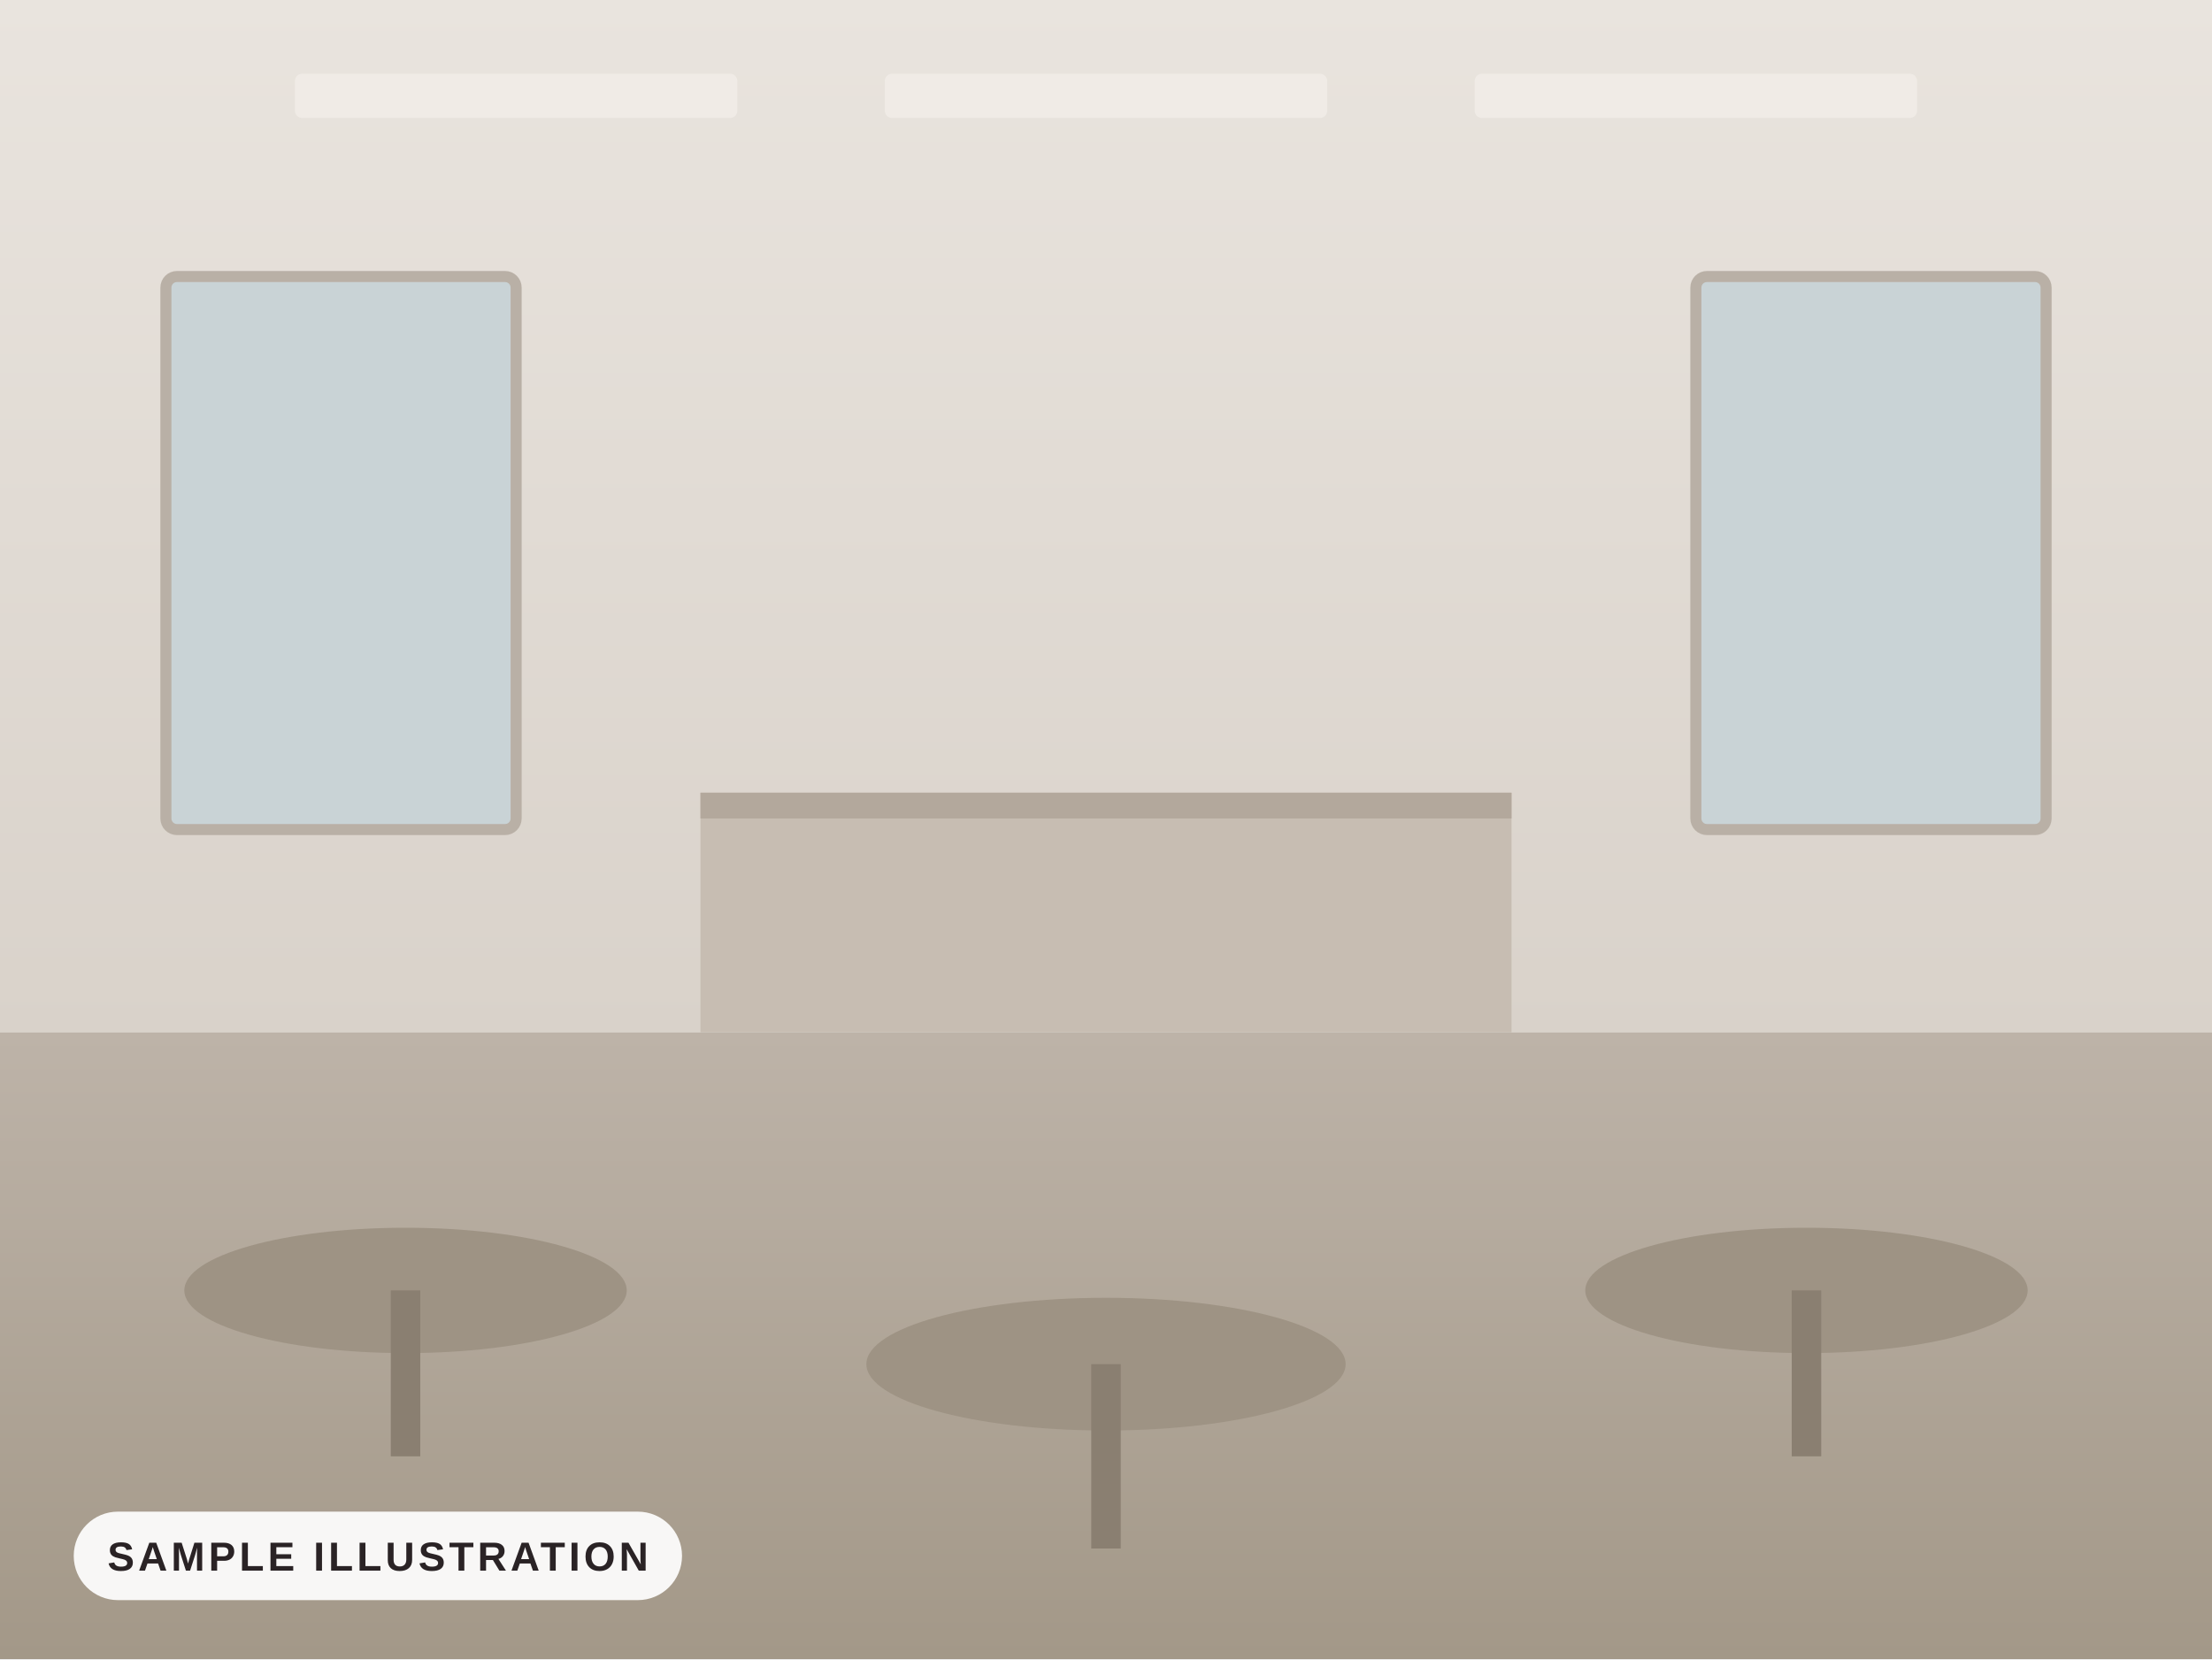
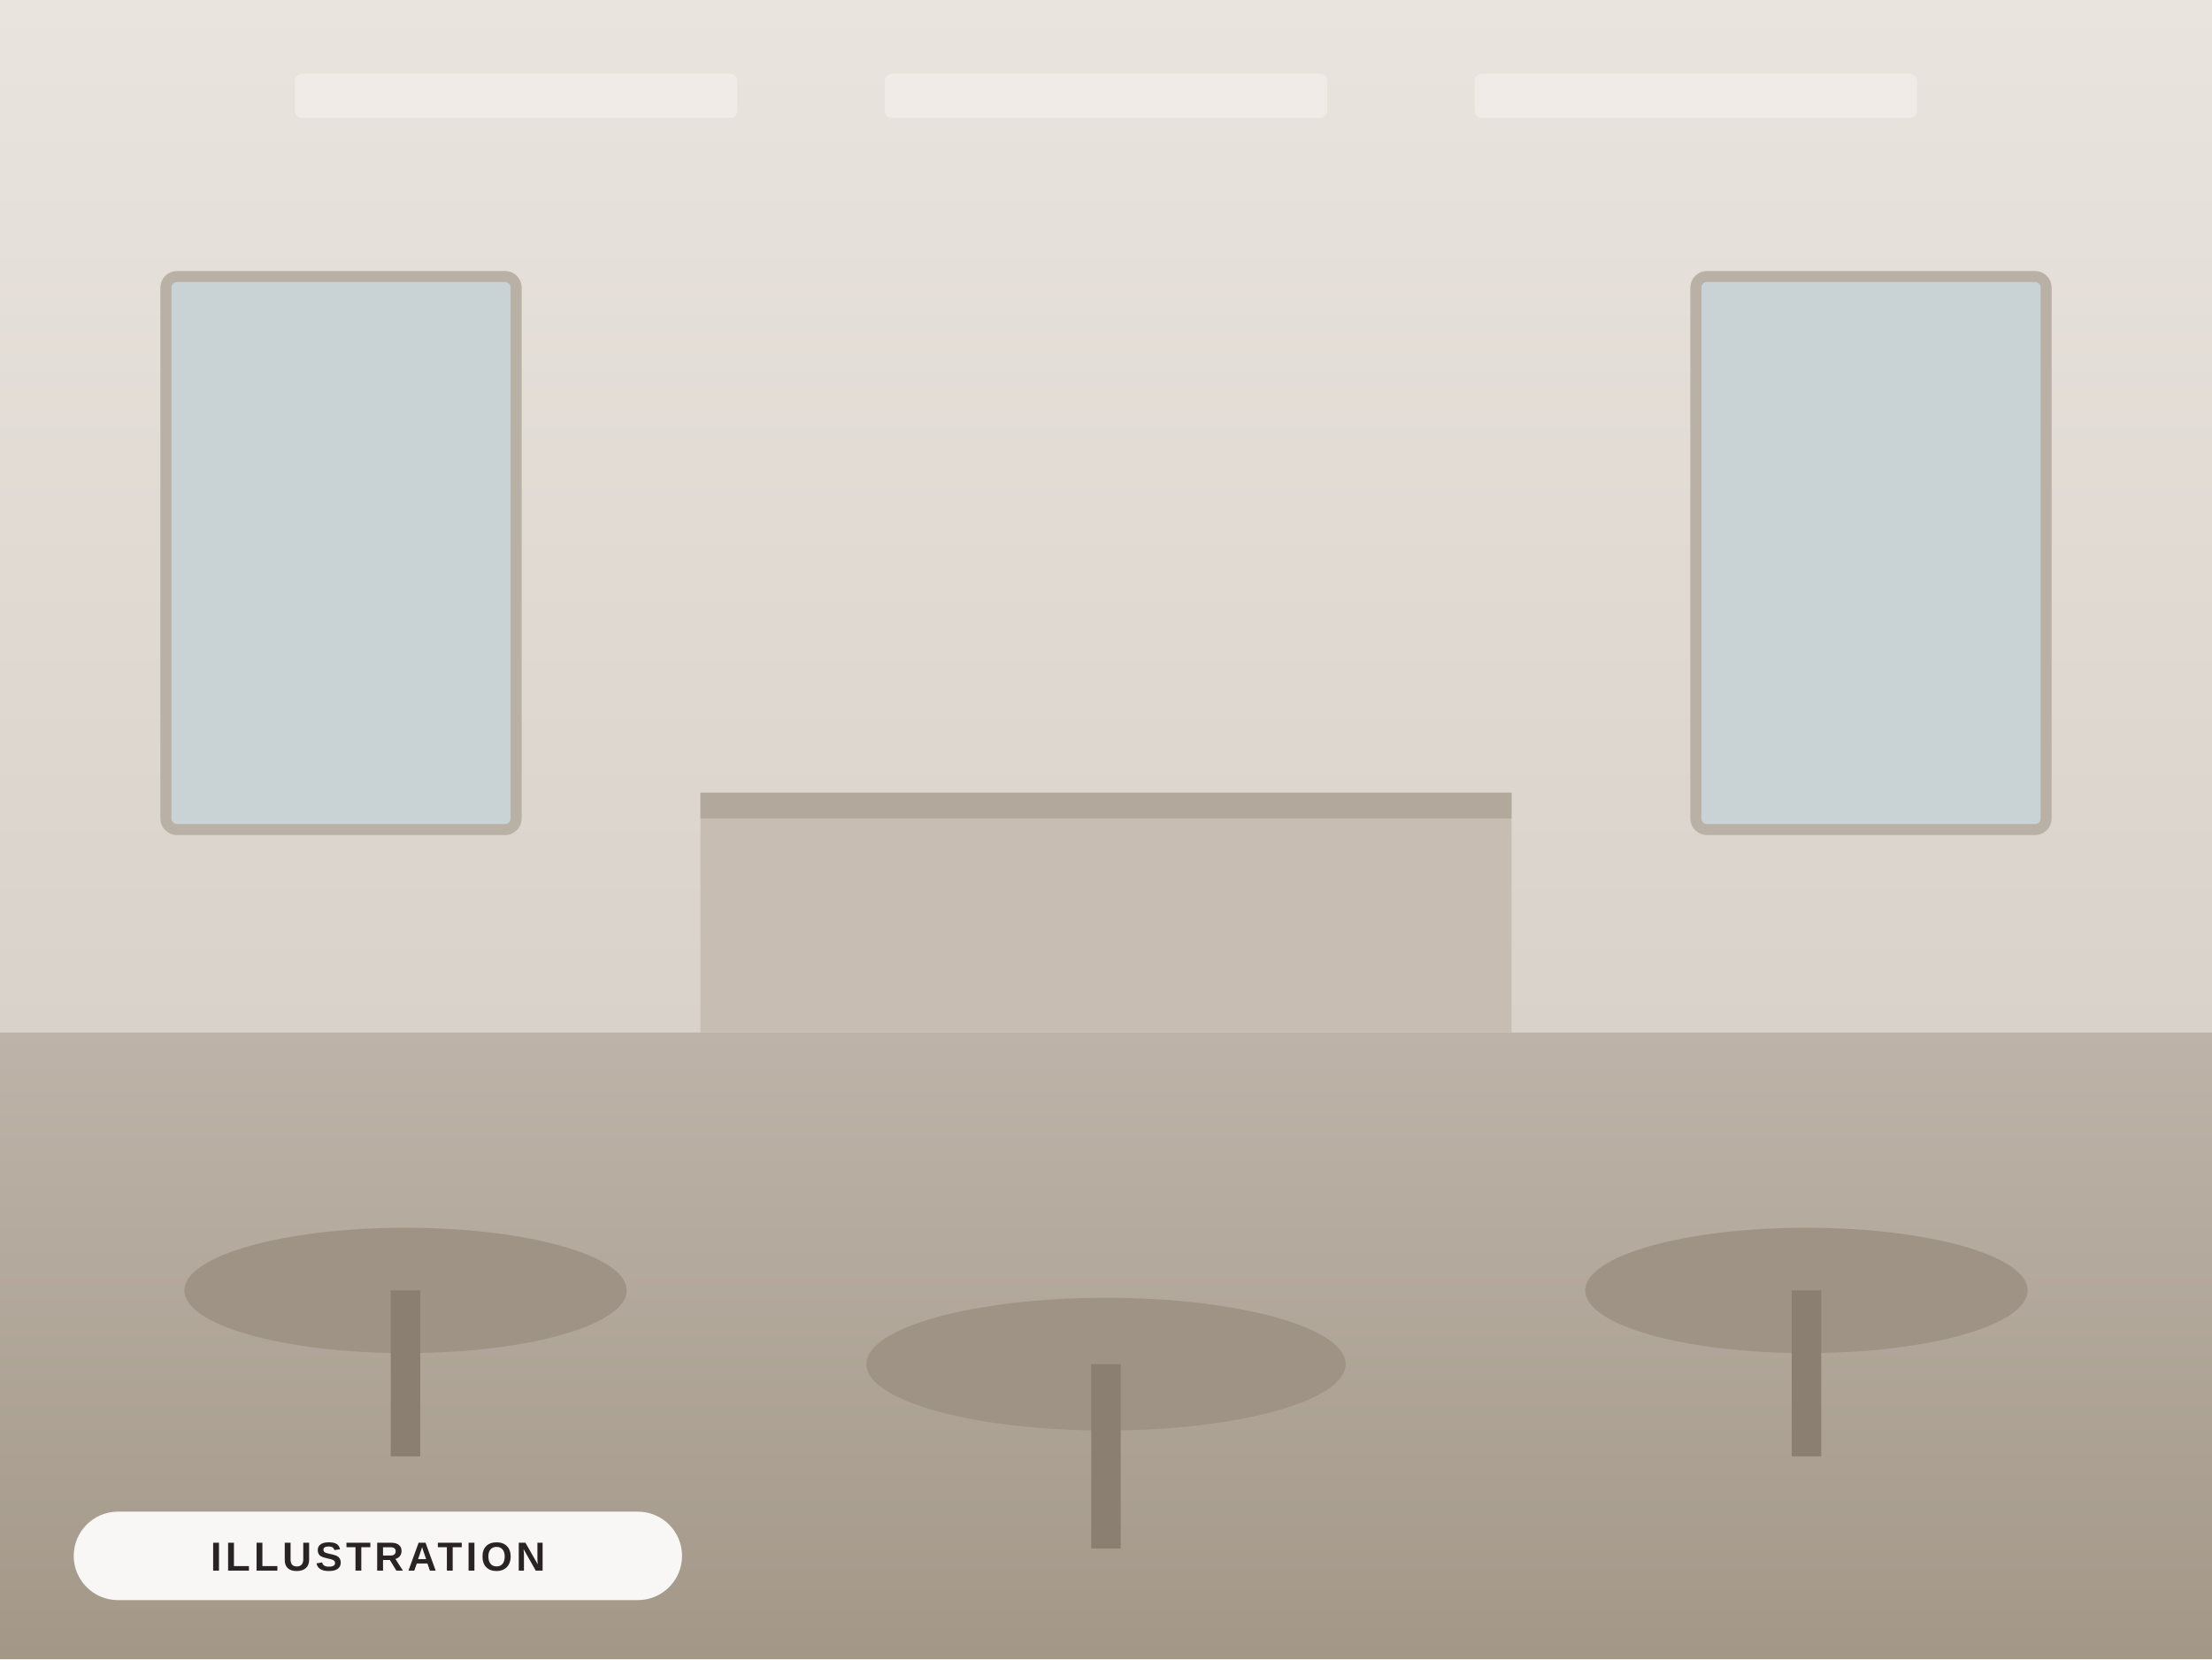
<svg xmlns="http://www.w3.org/2000/svg" viewBox="0 0 1200 900" role="img" aria-label="Sample illustration: an empty function hall">
  <defs>
    <linearGradient id="wall" x1="0" y1="0" x2="0" y2="1">
      <stop offset="0" stop-color="#E9E4DE" />
      <stop offset="1" stop-color="#D9D2CA" />
    </linearGradient>
    <linearGradient id="floor" x1="0" y1="0" x2="0" y2="1">
      <stop offset="0" stop-color="#BDB3A8" />
      <stop offset="1" stop-color="#A39888" />
    </linearGradient>
  </defs>
  <rect width="1200" height="560" fill="url(#wall)" />
  <rect y="560" width="1200" height="340" fill="url(#floor)" />
  <g fill="#F2EEE9" opacity="0.8">
    <rect x="160" y="40" width="240" height="24" rx="4" />
    <rect x="480" y="40" width="240" height="24" rx="4" />
    <rect x="800" y="40" width="240" height="24" rx="4" />
  </g>
  <g fill="#C9D3D6" stroke="#B9B0A6" stroke-width="6">
    <rect x="90" y="150" width="190" height="300" rx="6" />
    <rect x="920" y="150" width="190" height="300" rx="6" />
  </g>
  <rect x="380" y="430" width="440" height="130" fill="#C7BDB2" />
  <rect x="380" y="430" width="440" height="14" fill="#B3A89C" />
  <g fill="#9E9384">
    <ellipse cx="220" cy="700" rx="120" ry="34" />
    <ellipse cx="600" cy="740" rx="130" ry="36" />
    <ellipse cx="980" cy="700" rx="120" ry="34" />
  </g>
  <g fill="#8A7F71">
    <rect x="212" y="700" width="16" height="90" />
    <rect x="592" y="740" width="16" height="100" />
    <rect x="972" y="700" width="16" height="90" />
  </g>
  <rect x="40" y="820" width="330" height="48" rx="24" fill="#FFFFFF" opacity="0.92" />
-   <text x="205" y="852" text-anchor="middle" font-family="Arial, sans-serif" font-size="22" font-weight="700" fill="#2A2325" letter-spacing="2">SAMPLE ILLUSTRATION</text>
+   <text x="205" y="852" text-anchor="middle" font-family="Arial, sans-serif" font-size="22" font-weight="700" fill="#2A2325" letter-spacing="2">ILLUSTRATION</text>
</svg>
